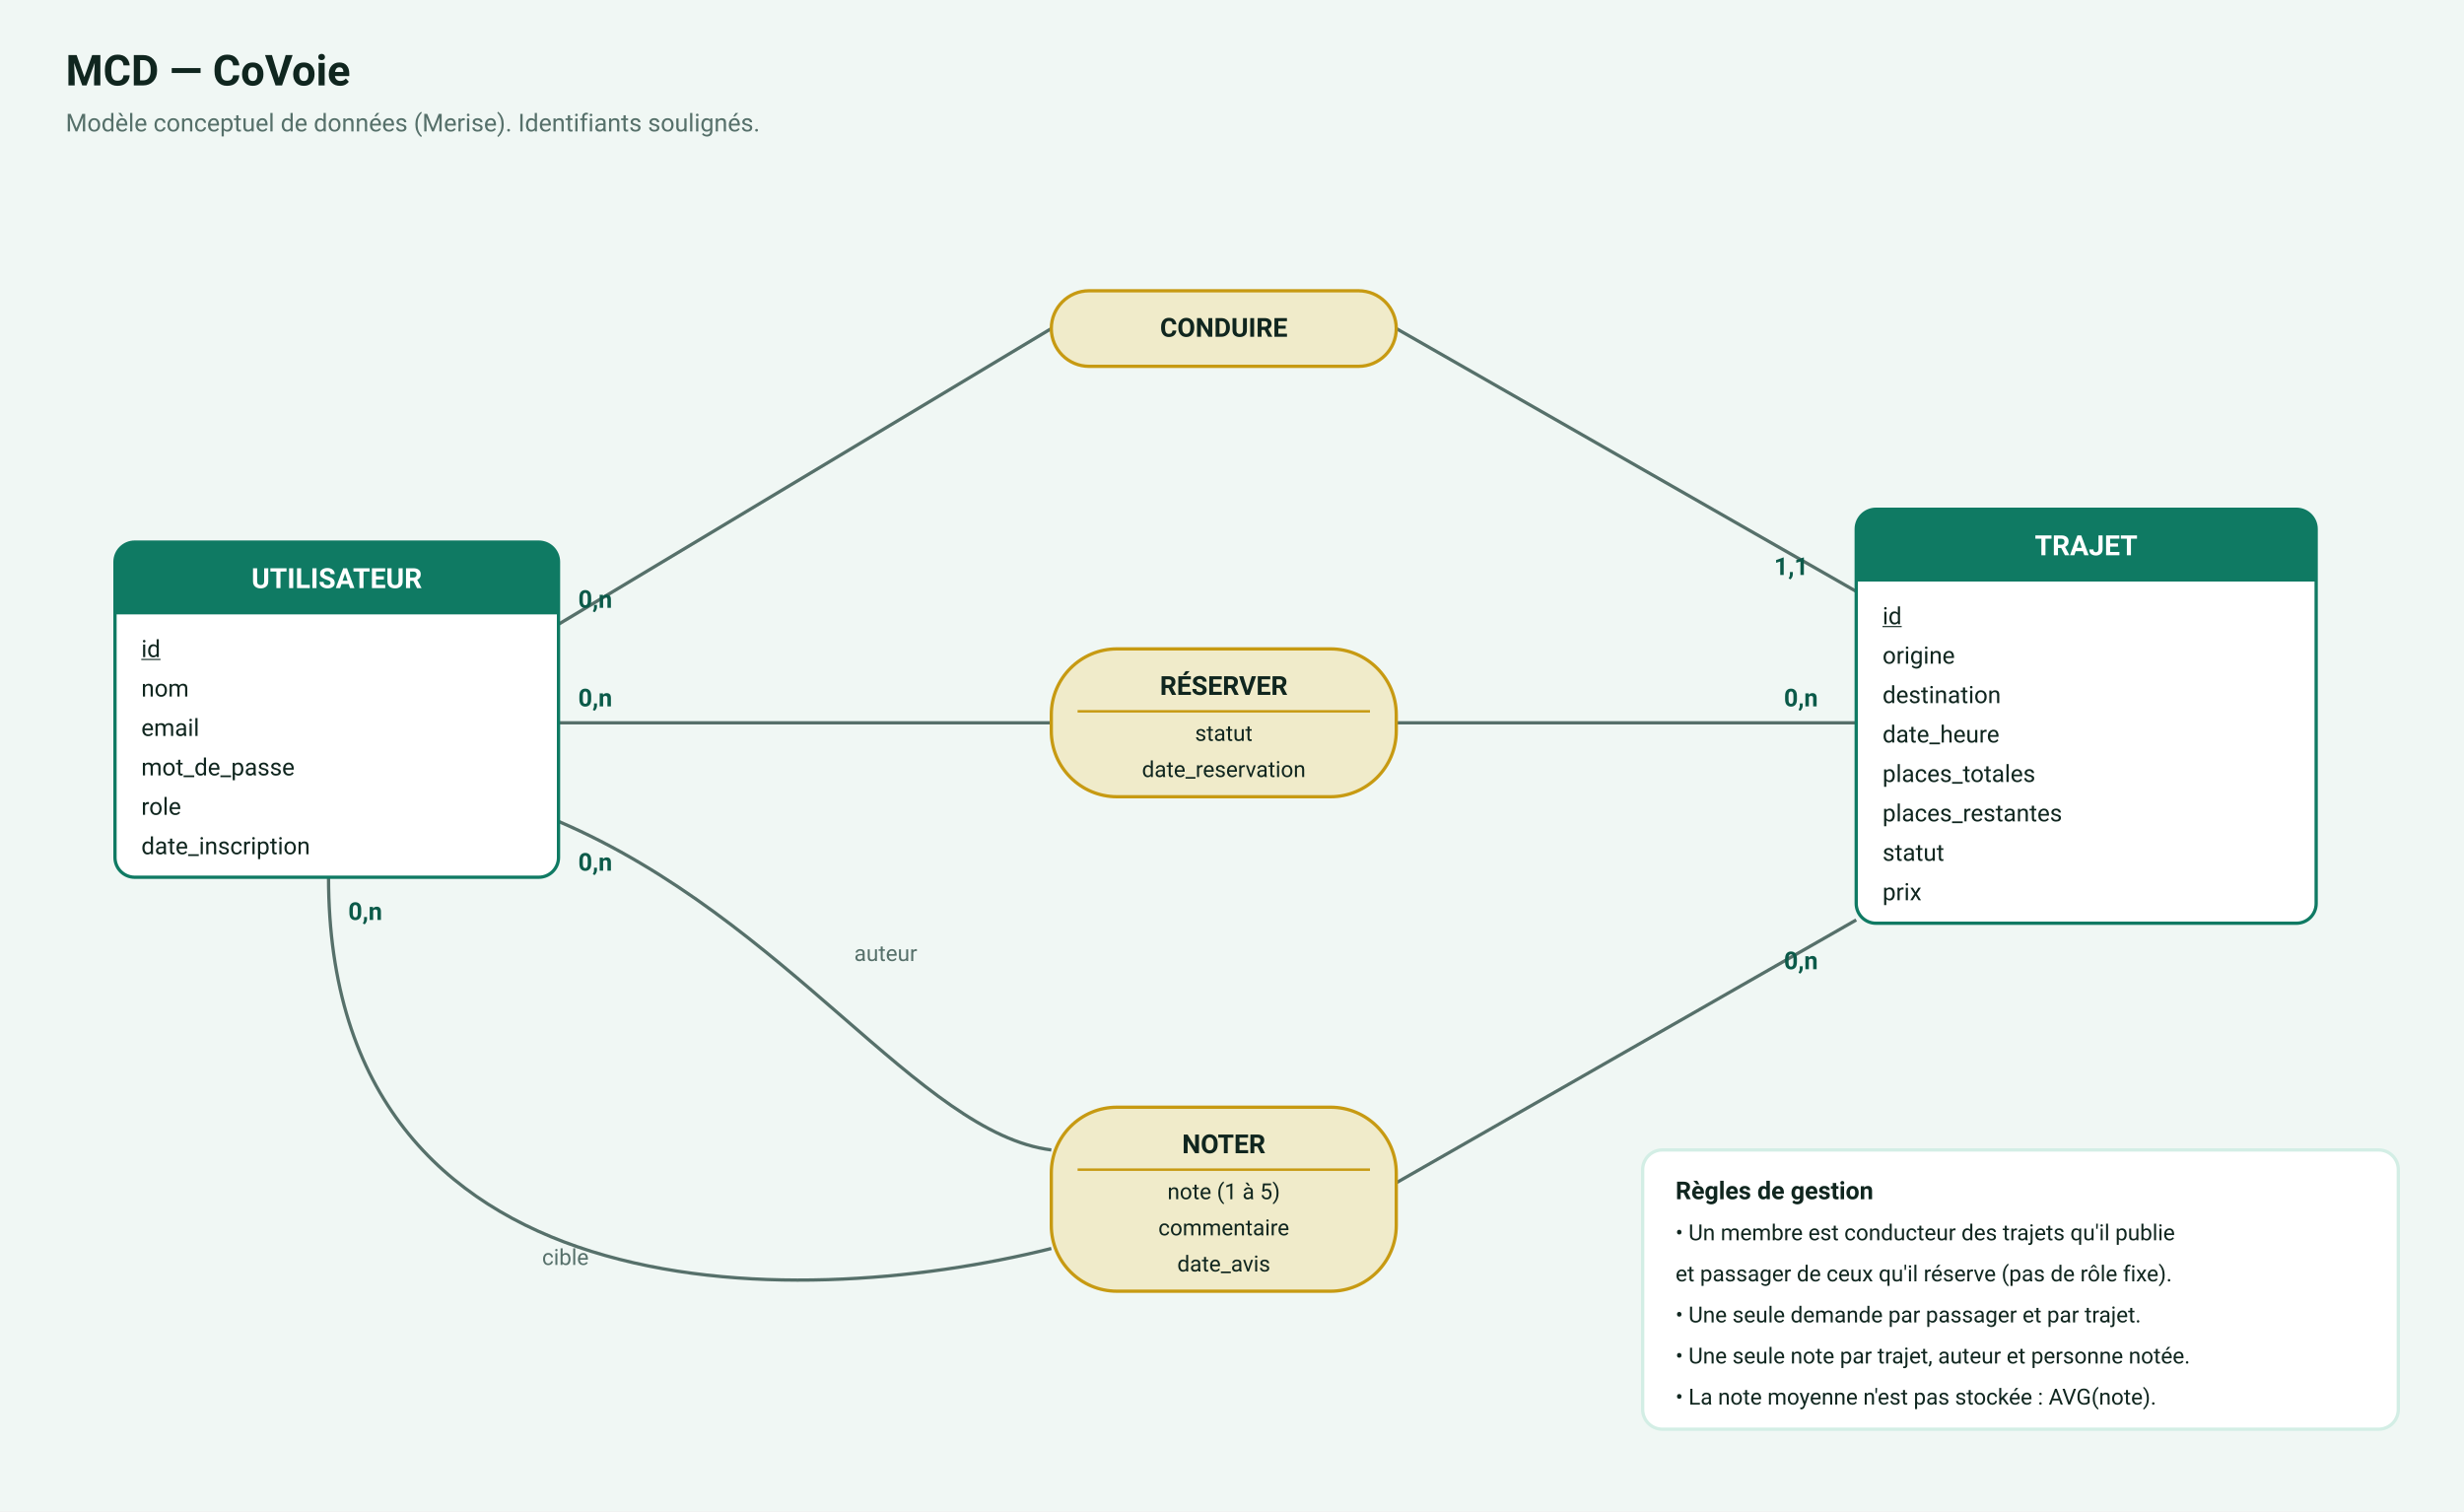
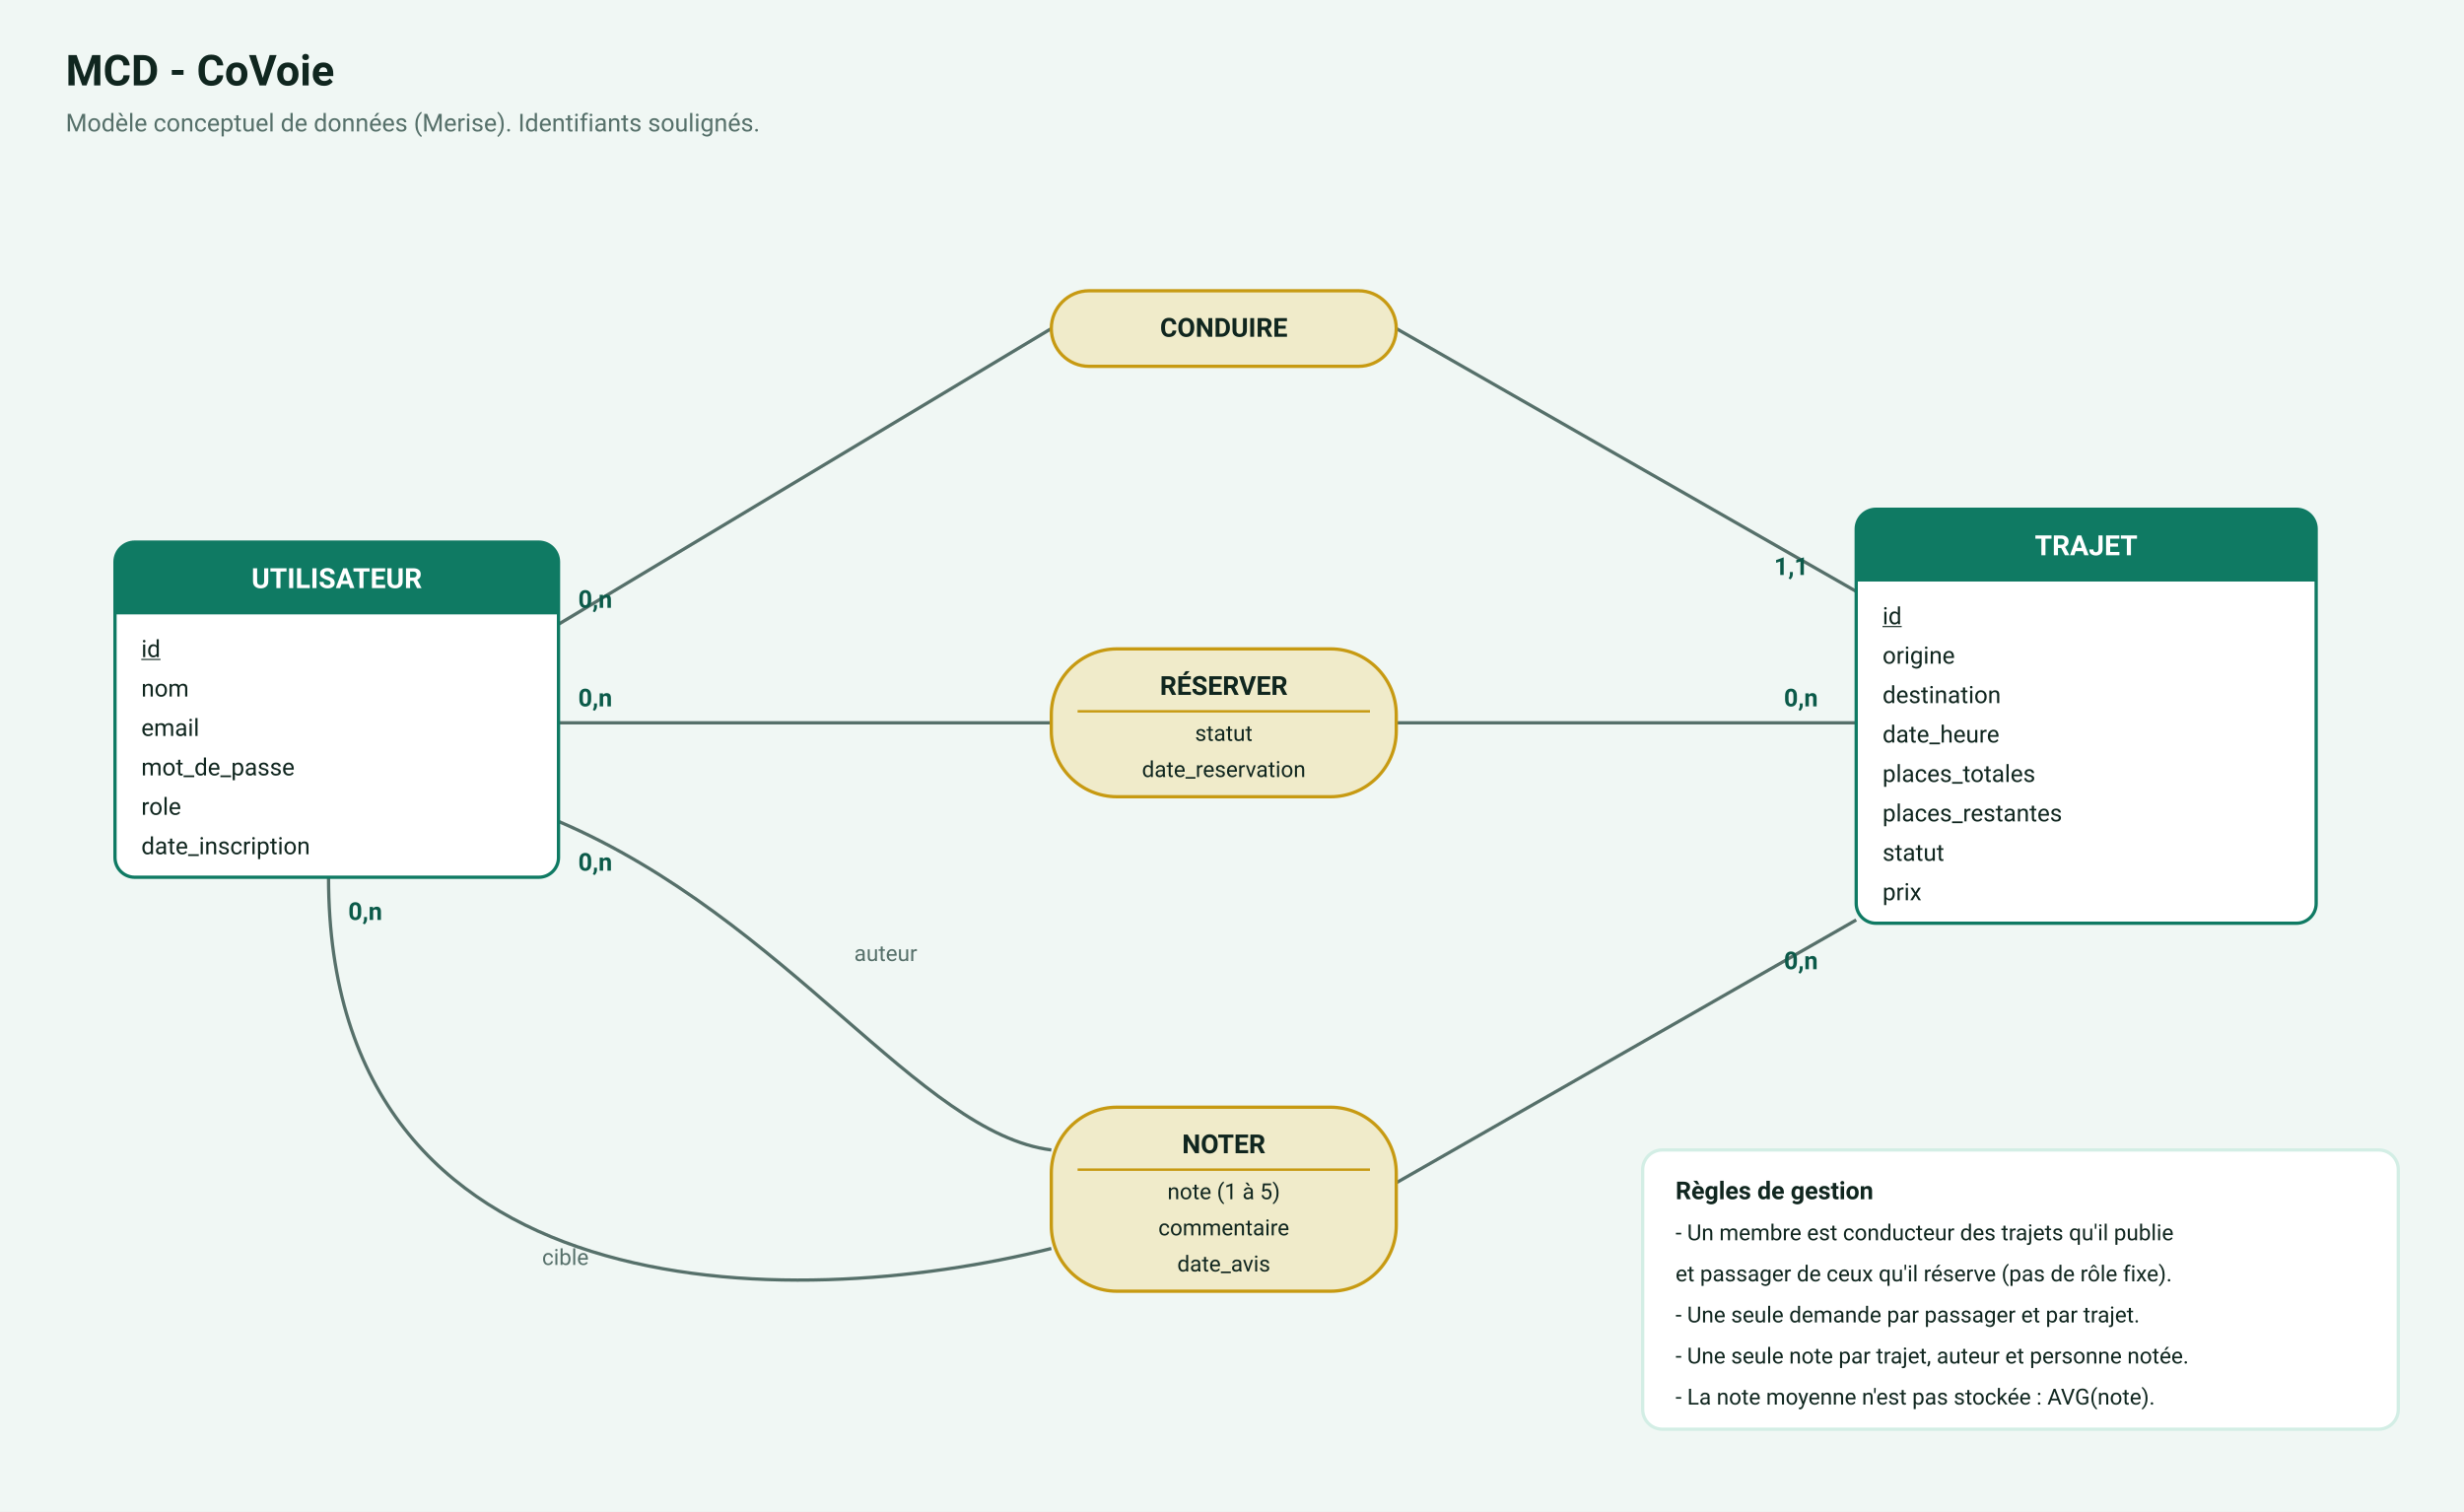
<svg xmlns="http://www.w3.org/2000/svg" width="1500" height="920" viewBox="0 0 1500 920">
  <rect width="1500" height="920" fill="#f0f7f4" />
-   <text x="40" y="52" font-family="Roboto, Arial, sans-serif" font-size="26" font-weight="700" fill="#10261f" text-anchor="start">MCD — CoVoie</text>
+   <text x="40" y="52" font-family="Roboto, Arial, sans-serif" font-size="26" font-weight="700" fill="#10261f" text-anchor="start">MCD - CoVoie</text>
  <text x="40" y="80" font-family="Roboto, Arial, sans-serif" font-size="15" font-weight="400" fill="#56706a" text-anchor="start">Modèle conceptuel de données (Merise). Identifiants soulignés.</text>
  <defs>
    <marker id="fleche" viewBox="0 0 10 10" refX="9" refY="5" markerWidth="9" markerHeight="9" orient="auto-start-reverse">
      <path d="M0 0 L10 5 L0 10 z" fill="#56706a" />
    </marker>
    <marker id="triangle" viewBox="0 0 12 12" refX="11" refY="6" markerWidth="12" markerHeight="12" orient="auto">
      <path d="M0 0 L12 6 L0 12" fill="none" stroke="#56706a" stroke-width="1.5" />
    </marker>
  </defs>
  <line x1="340" y1="380" x2="640" y2="200" stroke="#56706a" stroke-width="2" />
  <line x1="850" y1="200" x2="1130" y2="360" stroke="#56706a" stroke-width="2" />
  <text x="352" y="370" font-family="Roboto, Arial, sans-serif" font-size="15" font-weight="700" fill="#0b5a49" text-anchor="start">0,n</text>
  <text x="1080" y="350" font-family="Roboto, Arial, sans-serif" font-size="15" font-weight="700" fill="#0b5a49" text-anchor="start">1,1</text>
  <line x1="340" y1="440" x2="640" y2="440" stroke="#56706a" stroke-width="2" />
  <line x1="850" y1="440" x2="1130" y2="440" stroke="#56706a" stroke-width="2" />
  <text x="352" y="430" font-family="Roboto, Arial, sans-serif" font-size="15" font-weight="700" fill="#0b5a49" text-anchor="start">0,n</text>
  <text x="1086" y="430" font-family="Roboto, Arial, sans-serif" font-size="15" font-weight="700" fill="#0b5a49" text-anchor="start">0,n</text>
  <path d="M340 500 C 480 560, 560 690, 640 700" fill="none" stroke="#56706a" stroke-width="2" />
  <path d="M200 534 C 200 800, 480 800, 640 760" fill="none" stroke="#56706a" stroke-width="2" />
  <line x1="850" y1="720" x2="1130" y2="560" stroke="#56706a" stroke-width="2" />
  <text x="352" y="530" font-family="Roboto, Arial, sans-serif" font-size="15" font-weight="700" fill="#0b5a49" text-anchor="start">0,n</text>
  <text x="520" y="585" font-family="Roboto, Arial, sans-serif" font-size="13.5" font-weight="400" fill="#56706a" text-anchor="start">auteur</text>
  <text x="212" y="560" font-family="Roboto, Arial, sans-serif" font-size="15" font-weight="700" fill="#0b5a49" text-anchor="start">0,n</text>
  <text x="330" y="770" font-family="Roboto, Arial, sans-serif" font-size="13.5" font-weight="400" fill="#56706a" text-anchor="start">cible</text>
  <text x="1086" y="590" font-family="Roboto, Arial, sans-serif" font-size="15" font-weight="700" fill="#0b5a49" text-anchor="start">0,n</text>
  <rect x="70" y="330" width="270" height="204" rx="12" fill="#fff" stroke="#0f7a63" stroke-width="2" />
  <path d="M70 342 a12 12 0 0 1 12 -12 h246 a12 12 0 0 1 12 12 v32 h-270 z" fill="#0f7a63" />
  <text x="205.0" y="358" font-family="Roboto, Arial, sans-serif" font-size="17" font-weight="700" fill="#fff" text-anchor="middle">UTILISATEUR</text>
  <text x="86" y="400" font-family="Roboto, Arial, sans-serif" font-size="14.5" font-weight="400" fill="#10261f" text-anchor="start" text-decoration="underline">id</text>
  <text x="86" y="424" font-family="Roboto, Arial, sans-serif" font-size="14.5" font-weight="400" fill="#10261f" text-anchor="start">nom</text>
  <text x="86" y="448" font-family="Roboto, Arial, sans-serif" font-size="14.5" font-weight="400" fill="#10261f" text-anchor="start">email</text>
  <text x="86" y="472" font-family="Roboto, Arial, sans-serif" font-size="14.5" font-weight="400" fill="#10261f" text-anchor="start">mot_de_passe</text>
  <text x="86" y="496" font-family="Roboto, Arial, sans-serif" font-size="14.5" font-weight="400" fill="#10261f" text-anchor="start">role</text>
  <text x="86" y="520" font-family="Roboto, Arial, sans-serif" font-size="14.5" font-weight="400" fill="#10261f" text-anchor="start">date_inscription</text>
  <rect x="1130" y="310" width="280" height="252" rx="12" fill="#fff" stroke="#0f7a63" stroke-width="2" />
  <path d="M1130 322 a12 12 0 0 1 12 -12 h256 a12 12 0 0 1 12 12 v32 h-280 z" fill="#0f7a63" />
  <text x="1270.0" y="338" font-family="Roboto, Arial, sans-serif" font-size="17" font-weight="700" fill="#fff" text-anchor="middle">TRAJET</text>
  <text x="1146" y="380" font-family="Roboto, Arial, sans-serif" font-size="14.5" font-weight="400" fill="#10261f" text-anchor="start" text-decoration="underline">id</text>
  <text x="1146" y="404" font-family="Roboto, Arial, sans-serif" font-size="14.5" font-weight="400" fill="#10261f" text-anchor="start">origine</text>
  <text x="1146" y="428" font-family="Roboto, Arial, sans-serif" font-size="14.5" font-weight="400" fill="#10261f" text-anchor="start">destination</text>
  <text x="1146" y="452" font-family="Roboto, Arial, sans-serif" font-size="14.5" font-weight="400" fill="#10261f" text-anchor="start">date_heure</text>
  <text x="1146" y="476" font-family="Roboto, Arial, sans-serif" font-size="14.5" font-weight="400" fill="#10261f" text-anchor="start">places_totales</text>
  <text x="1146" y="500" font-family="Roboto, Arial, sans-serif" font-size="14.5" font-weight="400" fill="#10261f" text-anchor="start">places_restantes</text>
  <text x="1146" y="524" font-family="Roboto, Arial, sans-serif" font-size="14.5" font-weight="400" fill="#10261f" text-anchor="start">statut</text>
  <text x="1146" y="548" font-family="Roboto, Arial, sans-serif" font-size="14.5" font-weight="400" fill="#10261f" text-anchor="start">prix</text>
  <rect x="640.0" y="177.0" width="210" height="46" rx="23.0" fill="#f2c94c" fill-opacity=".25" stroke="#c79a12" stroke-width="2" />
  <text x="745" y="205.0" font-family="Roboto, Arial, sans-serif" font-size="16" font-weight="700" fill="#10261f" text-anchor="middle">CONDUIRE</text>
  <rect x="640.0" y="395.0" width="210" height="90" rx="40" fill="#f2c94c" fill-opacity=".25" stroke="#c79a12" stroke-width="2" />
  <text x="745" y="423.0" font-family="Roboto, Arial, sans-serif" font-size="16" font-weight="700" fill="#10261f" text-anchor="middle">RÉSERVER</text>
  <line x1="656.0" y1="433.0" x2="834.0" y2="433.0" stroke="#c79a12" stroke-width="1.5" />
  <text x="745" y="451.0" font-family="Roboto, Arial, sans-serif" font-size="13.5" font-weight="400" fill="#10261f" text-anchor="middle">statut</text>
  <text x="745" y="473.0" font-family="Roboto, Arial, sans-serif" font-size="13.5" font-weight="400" fill="#10261f" text-anchor="middle">date_reservation</text>
  <rect x="640.0" y="674.0" width="210" height="112" rx="40" fill="#f2c94c" fill-opacity=".25" stroke="#c79a12" stroke-width="2" />
  <text x="745" y="702.0" font-family="Roboto, Arial, sans-serif" font-size="16" font-weight="700" fill="#10261f" text-anchor="middle">NOTER</text>
  <line x1="656.0" y1="712.0" x2="834.0" y2="712.0" stroke="#c79a12" stroke-width="1.5" />
  <text x="745" y="730.0" font-family="Roboto, Arial, sans-serif" font-size="13.5" font-weight="400" fill="#10261f" text-anchor="middle">note (1 à 5)</text>
  <text x="745" y="752.0" font-family="Roboto, Arial, sans-serif" font-size="13.5" font-weight="400" fill="#10261f" text-anchor="middle">commentaire</text>
  <text x="745" y="774.0" font-family="Roboto, Arial, sans-serif" font-size="13.5" font-weight="400" fill="#10261f" text-anchor="middle">date_avis</text>
  <rect x="1000" y="700" width="460" height="170" rx="12" fill="#fff" stroke="#d3eee5" stroke-width="2" />
  <text x="1020" y="730" font-family="Roboto, Arial, sans-serif" font-size="15" font-weight="700" fill="#10261f" text-anchor="start">Règles de gestion</text>
-   <text x="1020" y="755" font-family="Roboto, Arial, sans-serif" font-size="13.5" font-weight="400" fill="#10261f" text-anchor="start">• Un membre est conducteur des trajets qu'il publie</text>
+   <text x="1020" y="755" font-family="Roboto, Arial, sans-serif" font-size="13.5" font-weight="400" fill="#10261f" text-anchor="start">- Un membre est conducteur des trajets qu'il publie</text>
  <text x="1020" y="780" font-family="Roboto, Arial, sans-serif" font-size="13.5" font-weight="400" fill="#10261f" text-anchor="start">   et passager de ceux qu'il réserve (pas de rôle fixe).</text>
-   <text x="1020" y="805" font-family="Roboto, Arial, sans-serif" font-size="13.5" font-weight="400" fill="#10261f" text-anchor="start">• Une seule demande par passager et par trajet.</text>
-   <text x="1020" y="830" font-family="Roboto, Arial, sans-serif" font-size="13.5" font-weight="400" fill="#10261f" text-anchor="start">• Une seule note par trajet, auteur et personne notée.</text>
-   <text x="1020" y="855" font-family="Roboto, Arial, sans-serif" font-size="13.5" font-weight="400" fill="#10261f" text-anchor="start">• La note moyenne n'est pas stockée : AVG(note).</text>
+   <text x="1020" y="805" font-family="Roboto, Arial, sans-serif" font-size="13.5" font-weight="400" fill="#10261f" text-anchor="start">- Une seule demande par passager et par trajet.</text>
+   <text x="1020" y="830" font-family="Roboto, Arial, sans-serif" font-size="13.5" font-weight="400" fill="#10261f" text-anchor="start">- Une seule note par trajet, auteur et personne notée.</text>
+   <text x="1020" y="855" font-family="Roboto, Arial, sans-serif" font-size="13.5" font-weight="400" fill="#10261f" text-anchor="start">- La note moyenne n'est pas stockée : AVG(note).</text>
</svg>
